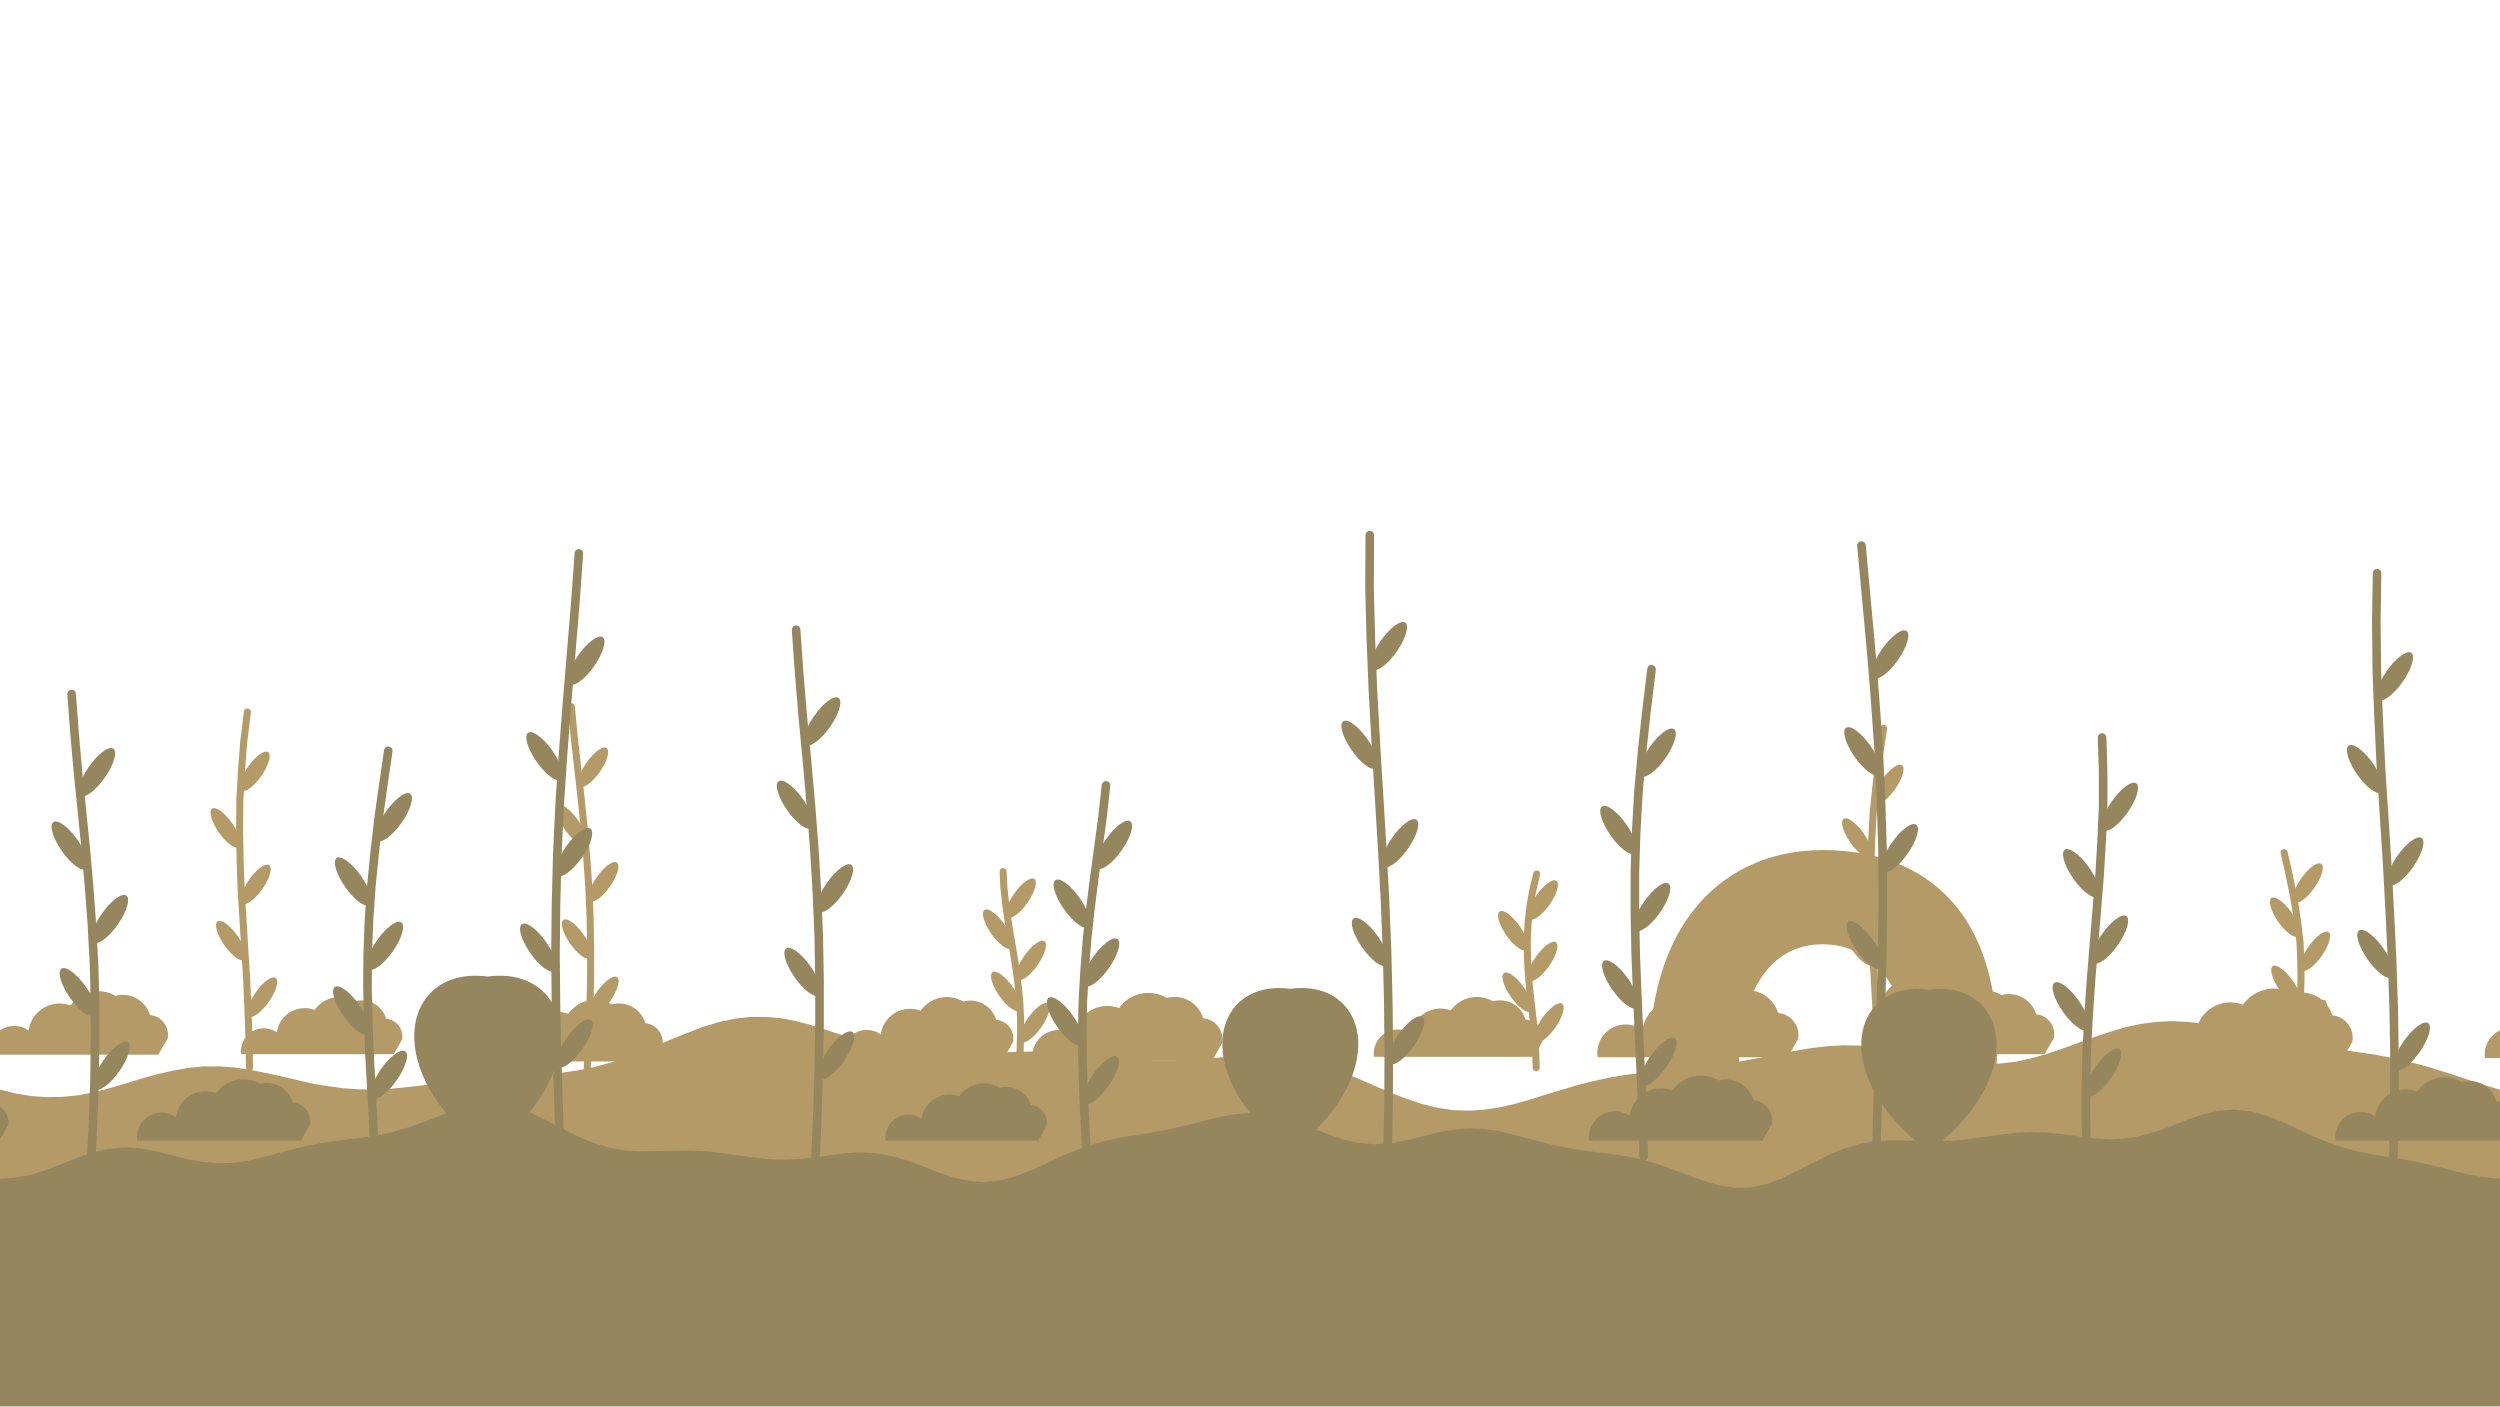
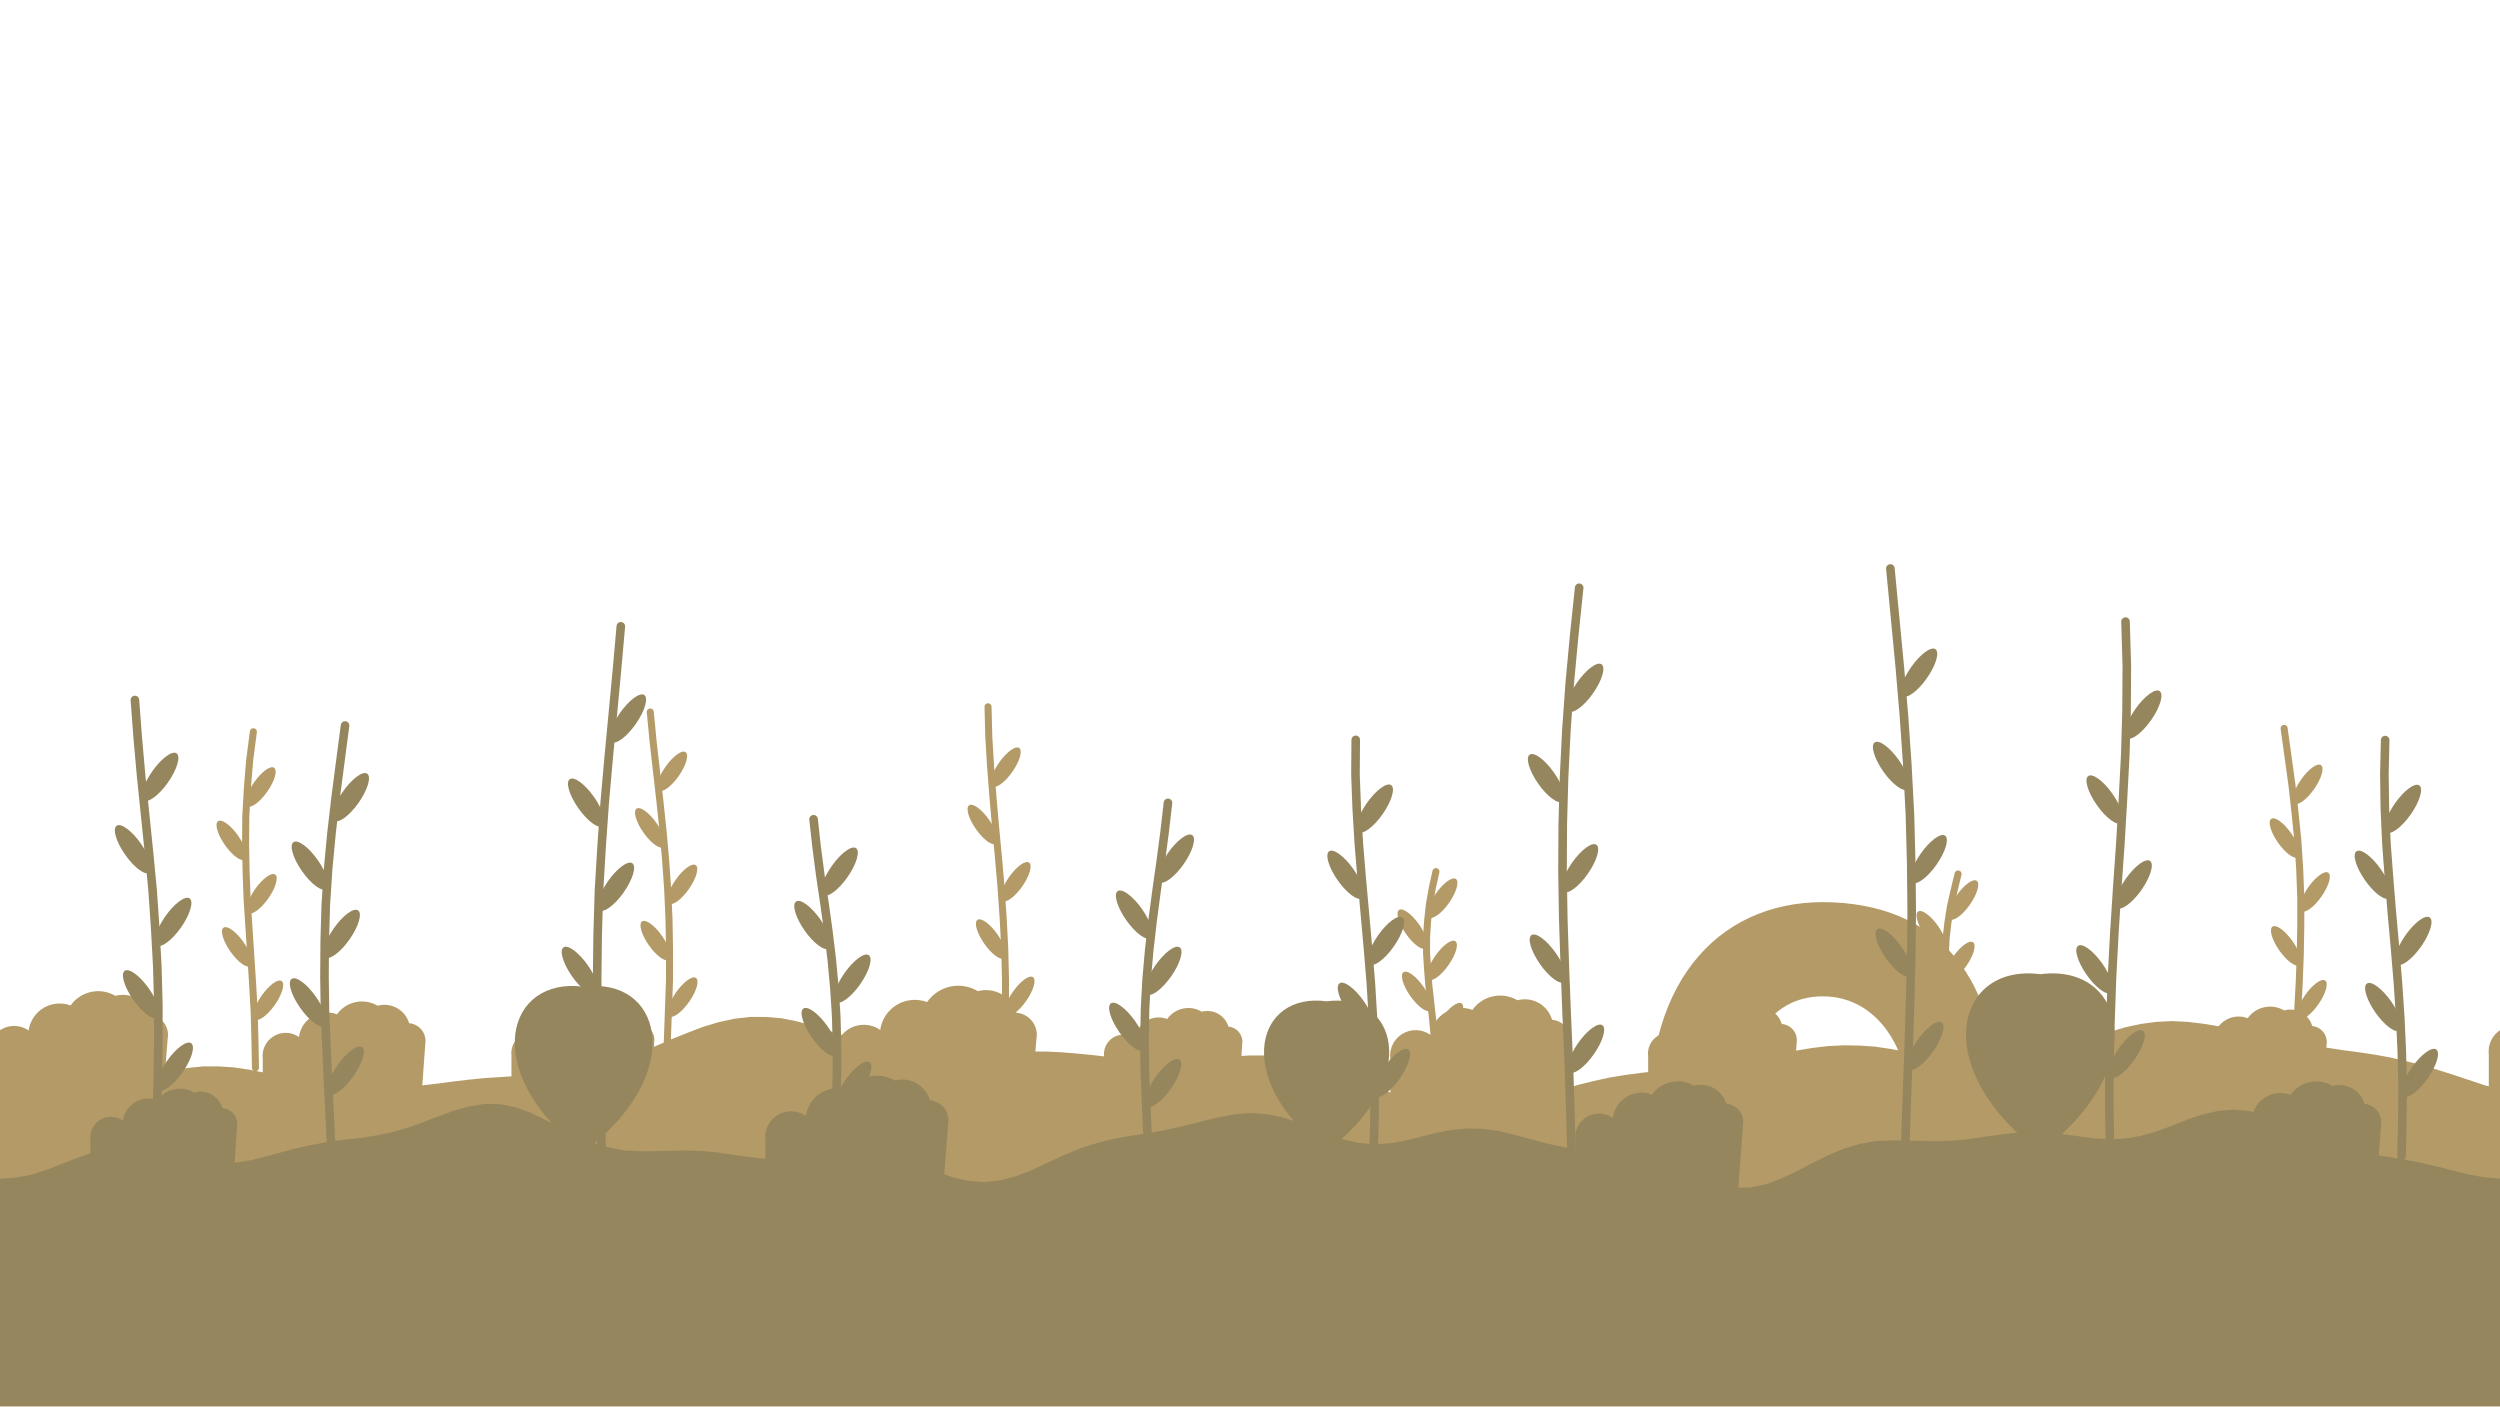
<svg xmlns="http://www.w3.org/2000/svg" width="960" height="540" viewBox="0 0 960 540">
  <path d="M0 540L0 418.4L6 419.9L12 420.9L18 421.3L24 421.2L30 420.6L36 419.4L42 417.9L48 416.1L54 414.3L60 412.6L66 411.2L72 410.1L78 409.5L84 409.5L90 409.9L96 410.8L102 412L108 413.3L114 414.7L120 416.1L126 417.1L132 417.9L138 418.3L144 418.4L150 418.1L156 417.5L162 416.8L168 416.1L174 415.3L180 414.6L186 414L192 413.6L198 413.2L204 412.9L210 412.5L216 411.9L222 411L228 409.8L234 408.2L240 406.3L246 404L252 401.6L258 399L264 396.6L270 394.3L276 392.5L282 391.2L288 390.5L294 390.5L300 391L306 392.2L312 393.8L318 395.7L324 397.7L330 399.7L336 401.5L342 403L348 404.2L354 404.9L360 405.2L366 405.2L372 404.9L378 404.6L384 404.2L390 403.9L396 403.8L402 403.8L408 404.1L414 404.6L420 405.2L426 405.9L432 406.4L438 406.9L444 407.1L450 407.1L456 406.9L462 406.5L468 406.1L474 405.6L480 405.3L486 405.3L492 405.7L498 406.6L504 407.9L510 409.7L516 411.9L522 414.4L528 417L534 419.6L540 421.9L546 423.9L552 425.4L558 426.3L564 426.5L570 426.1L576 425.2L582 423.8L588 422.1L594 420.2L600 418.4L606 416.6L612 415.1L618 413.8L624 412.8L630 412L636 411.3L642 410.8L648 410.3L654 409.7L660 408.9L666 408L672 406.9L678 405.7L684 404.5L690 403.4L696 402.4L702 401.7L708 401.4L714 401.5L720 401.9L726 402.8L732 403.9L738 405.1L744 406.3L750 407.4L756 408.2L762 408.5L768 408.4L774 407.7L780 406.4L786 404.7L792 402.7L798 400.5L804 398.3L810 396.3L816 394.5L822 393.2L828 392.4L834 392.1L840 392.4L846 393.1L852 394.1L858 395.3L864 396.7L870 398.1L876 399.4L882 400.5L888 401.5L894 402.4L900 403.3L906 404.1L912 405L918 406.1L924 407.5L930 409L936 410.8L942 412.7L948 414.7L954 416.7L960 418.4L960 540Z" fill="#b39a66" />
-   <path d="M-4.3 405A9.8 9.8 0 0 1 11 395.7A12 12 0 0 1 27.1 386.1A13 13 0 0 1 44.3 382.4A10.9 10.9 0 0 1 57.6 389.8A7.6 7.6 0 0 1 64.4 398.7L60.8 405Z" fill="#b39a66" />
-   <path d="M954.2 406.3A10.2 10.2 0 0 1 970.2 396.6A12.5 12.5 0 0 1 987 386.6A13.6 13.6 0 0 1 1005.1 382.7A11.4 11.4 0 0 1 1018.9 390.4A8 8 0 0 1 1026.1 399.8L1022.3 406.3Z" fill="#b39a66" />
-   <path d="M92.6 404.8A8.8 8.8 0 0 1 106.3 396.4A10.8 10.8 0 0 1 120.8 387.8A11.7 11.7 0 0 1 136.3 384.5A9.8 9.8 0 0 1 148.3 391.2A6.8 6.8 0 0 1 154.4 399.2L151.2 404.8Z" fill="#b39a66" />
-   <path d="M187.7 407.6A9.5 9.5 0 0 1 202.6 398.6A11.6 11.6 0 0 1 218.2 389.3A12.6 12.6 0 0 1 234.9 385.7A10.5 10.5 0 0 1 247.8 392.9A7.4 7.4 0 0 1 254.4 401.5L250.9 407.6Z" fill="#b39a66" />
-   <path d="M323.6 406.1A9.3 9.3 0 0 1 338.2 397.2A11.4 11.4 0 0 1 353.5 388.1A12.4 12.4 0 0 1 369.9 384.6A10.3 10.3 0 0 1 382.5 391.6A7.2 7.2 0 0 1 389 400.1L385.6 406.1Z" fill="#b39a66" />
-   <path d="M396.4 407.2A10.4 10.4 0 0 1 412.6 397.3A12.7 12.7 0 0 1 429.7 387.1A13.8 13.8 0 0 1 448 383.2A11.5 11.5 0 0 1 462 391A8.1 8.1 0 0 1 469.3 400.5L465.5 407.2Z" fill="#b39a66" />
-   <path d="M527.6 405.8A9.2 9.2 0 0 1 542 397A11.2 11.2 0 0 1 557.1 388A12.3 12.3 0 0 1 573.3 384.5A10.2 10.2 0 0 1 585.8 391.5A7.2 7.2 0 0 1 592.3 399.9L588.9 405.8Z" fill="#b39a66" />
-   <path d="M613.5 406A10.9 10.9 0 0 1 630.7 395.5A13.4 13.4 0 0 1 648.7 384.8A14.6 14.6 0 0 1 668 380.7A12.2 12.2 0 0 1 682.8 389A8.5 8.5 0 0 1 690.5 398.9L686.5 406Z" fill="#b39a66" />
-   <path d="M719.7 404.8A9.8 9.8 0 0 1 735.1 395.4A12 12 0 0 1 751.2 385.8A13.1 13.1 0 0 1 768.6 382.1A10.9 10.9 0 0 1 781.9 389.5A7.6 7.6 0 0 1 788.7 398.5L785.1 404.8Z" fill="#b39a66" />
-   <path d="M826 407A11 11 0 0 1 843.2 396.5A13.4 13.4 0 0 1 861.3 385.8A14.7 14.7 0 0 1 880.7 381.6A12.2 12.2 0 0 1 895.6 389.9A8.6 8.6 0 0 1 903.3 400L899.3 407Z" fill="#b39a66" />
-   <path d="M95.8 410L95.6 398.6L95.2 387.2L94.7 375.9L94 364.5L93.3 353.1L92.6 341.7L92.2 330.3L92 319L92.1 307.6L92.7 296.2L93.6 284.8L95 273.4" fill="none" stroke="#b39a66" stroke-width="2.7" stroke-linecap="round" stroke-linejoin="round" />
-   <ellipse cx="100.7" cy="382.9" rx="3.1" ry="9" fill="#b39a66" transform="rotate(35 100.7 382.9)" />
-   <ellipse cx="88.7" cy="361.2" rx="3.1" ry="9" fill="#b39a66" transform="rotate(-35 88.7 361.2)" />
-   <ellipse cx="98.2" cy="339.6" rx="3.1" ry="9" fill="#b39a66" transform="rotate(35 98.2 339.6)" />
-   <ellipse cx="86.6" cy="317.9" rx="3.1" ry="9" fill="#b39a66" transform="rotate(-35 86.6 317.9)" />
-   <ellipse cx="97.8" cy="296.2" rx="3.1" ry="9" fill="#b39a66" transform="rotate(35 97.8 296.2)" />
-   <path d="M225.5 410L226 398.5L226.5 386.9L226.8 375.4L226.8 363.8L226.6 352.3L226.1 340.7L225.3 329.2L224.3 317.6L223.1 306.1L221.8 294.5L220.5 283L219.4 271.4" fill="none" stroke="#b39a66" stroke-width="2.7" stroke-linecap="round" stroke-linejoin="round" />
-   <ellipse cx="231.8" cy="382.6" rx="3.1" ry="9" fill="#b39a66" transform="rotate(35 231.8 382.6)" />
-   <ellipse cx="221.5" cy="360.6" rx="3.1" ry="9" fill="#b39a66" transform="rotate(-35 221.5 360.6)" />
-   <ellipse cx="231.7" cy="338.6" rx="3.1" ry="9" fill="#b39a66" transform="rotate(35 231.7 338.6)" />
-   <ellipse cx="219.3" cy="316.6" rx="3.1" ry="9" fill="#b39a66" transform="rotate(-35 219.3 316.6)" />
-   <ellipse cx="227.8" cy="294.6" rx="3.1" ry="9" fill="#b39a66" transform="rotate(35 227.8 294.6)" />
-   <path d="M391.3 410L391.7 403.7L391.9 397.5L391.9 391.2L391.6 384.9L391 378.6L390.2 372.4L389.2 366.1L388.1 359.8L387.1 353.6L386.2 347.3L385.5 341L385.2 334.7" fill="none" stroke="#b39a66" stroke-width="2.7" stroke-linecap="round" stroke-linejoin="round" />
-   <ellipse cx="397.3" cy="392.7" rx="3.1" ry="9" fill="#b39a66" transform="rotate(35 397.3 392.7)" />
-   <ellipse cx="386.3" cy="380.7" rx="3.1" ry="9" fill="#b39a66" transform="rotate(-35 386.3 380.7)" />
-   <ellipse cx="395.9" cy="368.8" rx="3.1" ry="9" fill="#b39a66" transform="rotate(35 395.9 368.8)" />
-   <ellipse cx="383.2" cy="356.8" rx="3.1" ry="9" fill="#b39a66" transform="rotate(-35 383.2 356.8)" />
-   <ellipse cx="392" cy="344.9" rx="3.1" ry="9" fill="#b39a66" transform="rotate(35 392 344.9)" />
-   <path d="M589.9 410L589.7 403.8L589.3 397.6L588.7 391.4L588 385.2L587.3 379L586.8 372.8L586.5 366.6L586.5 360.4L586.8 354.2L587.5 348L588.6 341.8L590.1 335.6" fill="none" stroke="#b39a66" stroke-width="2.7" stroke-linecap="round" stroke-linejoin="round" />
-   <ellipse cx="594.7" cy="392.8" rx="3.1" ry="9" fill="#b39a66" transform="rotate(35 594.7 392.8)" />
-   <ellipse cx="582.7" cy="381" rx="3.1" ry="9" fill="#b39a66" transform="rotate(-35 582.7 381)" />
-   <ellipse cx="592.3" cy="369.2" rx="3.1" ry="9" fill="#b39a66" transform="rotate(35 592.3 369.2)" />
-   <ellipse cx="581" cy="357.4" rx="3.1" ry="9" fill="#b39a66" transform="rotate(-35 581 357.4)" />
-   <ellipse cx="592.5" cy="345.6" rx="3.1" ry="9" fill="#b39a66" transform="rotate(35 592.5 345.6)" />
-   <path d="M721.3 410L721 399.1L720.4 388.3L719.8 377.4L719.2 366.6L718.7 355.7L718.4 344.8L718.4 334L718.7 323.1L719.3 312.2L720.4 301.4L721.7 290.5L723.3 279.7" fill="none" stroke="#b39a66" stroke-width="2.7" stroke-linecap="round" stroke-linejoin="round" />
-   <ellipse cx="725.9" cy="383.9" rx="3.1" ry="9" fill="#b39a66" transform="rotate(35 725.9 383.9)" />
-   <ellipse cx="713.9" cy="363.2" rx="3.1" ry="9" fill="#b39a66" transform="rotate(-35 713.9 363.2)" />
-   <ellipse cx="723.9" cy="342.5" rx="3.1" ry="9" fill="#b39a66" transform="rotate(35 723.9 342.5)" />
-   <ellipse cx="713.1" cy="321.8" rx="3.1" ry="9" fill="#b39a66" transform="rotate(-35 713.1 321.8)" />
-   <ellipse cx="725.2" cy="301.2" rx="3.1" ry="9" fill="#b39a66" transform="rotate(35 725.2 301.2)" />
-   <path d="M881.4 410L881.8 403.1L882.4 396.2L882.9 389.4L883.4 382.5L883.6 375.6L883.5 368.7L883.2 361.8L882.4 355L881.4 348.1L880.1 341.2L878.7 334.3L877.1 327.4" fill="none" stroke="#b39a66" stroke-width="2.7" stroke-linecap="round" stroke-linejoin="round" />
-   <ellipse cx="887.7" cy="391.5" rx="3.1" ry="9" fill="#b39a66" transform="rotate(35 887.7 391.5)" />
-   <ellipse cx="877.9" cy="378.4" rx="3.1" ry="9" fill="#b39a66" transform="rotate(-35 877.9 378.4)" />
-   <ellipse cx="889" cy="365.3" rx="3.1" ry="9" fill="#b39a66" transform="rotate(35 889 365.3)" />
-   <ellipse cx="877.4" cy="352.2" rx="3.1" ry="9" fill="#b39a66" transform="rotate(-35 877.4 352.2)" />
-   <ellipse cx="886.2" cy="339.1" rx="3.1" ry="9" fill="#b39a66" transform="rotate(35 886.2 339.1)" />
-   <path d="M633.5 412C631.6 355 662 324.6 703.8 326.5C747.5 328.4 770.3 359.8 766.5 412L734.2 412C734.2 379.7 719 362.6 700 362.6C679.1 362.6 667.7 381.6 667.7 412Z" fill="#b39a66" />
+   <path d="M-4.3 405A9.8 9.8 0 0 1 11 395.7A12 12 0 0 1 27.1 386.1A13 13 0 0 1 44.3 382.4A10.9 10.9 0 0 1 57.6 389.8A7.6 7.6 0 0 1 64.4 398.7L60.8 445L-4.3 445Z" fill="#b39a66" />
+   <path d="M955.7 405A9.8 9.8 0 0 1 971 395.7A12 12 0 0 1 987.1 386.1A13 13 0 0 1 1004.3 382.4A10.9 10.9 0 0 1 1017.6 389.8A7.6 7.6 0 0 1 1024.4 398.7L1020.8 445L955.7 445Z" fill="#b39a66" />
+   <path d="M100.9 406.7A8.9 8.9 0 0 1 114.8 398.2A10.8 10.8 0 0 1 129.4 389.5A11.8 11.8 0 0 1 145 386.2A9.9 9.9 0 0 1 157.1 392.9A6.9 6.9 0 0 1 163.3 401L160 446.7L100.9 446.7Z" fill="#b39a66" />
+   <path d="M196.4 405.4A7.8 7.8 0 0 1 208.6 398A9.5 9.5 0 0 1 221.4 390.3A10.4 10.4 0 0 1 235.2 387.4A8.7 8.7 0 0 1 245.8 393.3A6.1 6.1 0 0 1 251.2 400.4L248.4 445.4L196.4 445.4Z" fill="#b39a66" />
+   <path d="M320.8 406A11 11 0 0 1 338 395.5A13.4 13.4 0 0 1 356 384.8A14.6 14.6 0 0 1 375.5 380.6A12.2 12.2 0 0 1 390.3 388.9A8.5 8.5 0 0 1 398 398.9L394 446L320.8 446Z" fill="#b39a66" />
+   <path d="M424 405.9A7.5 7.5 0 0 1 435.8 398.7A9.2 9.2 0 0 1 448.2 391.3A10 10 0 0 1 461.5 388.5A8.4 8.4 0 0 1 471.7 394.2A5.9 5.9 0 0 1 477 401L474.2 445.9L424 445.9Z" fill="#b39a66" />
+   <path d="M533.9 406.8A9.8 9.8 0 0 1 549.3 397.4A12 12 0 0 1 565.4 387.8A13.1 13.1 0 0 1 582.7 384.1A10.9 10.9 0 0 1 596 391.6A7.6 7.6 0 0 1 602.9 400.5L599.3 446.8L533.9 446.8Z" fill="#b39a66" />
+   <path d="M632.9 405.8A8.1 8.1 0 0 1 645.6 398A9.9 9.9 0 0 1 658.9 390.1A10.8 10.8 0 0 1 673.2 387.1A9 9 0 0 1 684.2 393.2A6.3 6.3 0 0 1 689.9 400.6L686.9 445.8L632.9 445.8Z" fill="#b39a66" />
+   <path d="M743.5 407.3A7.6 7.6 0 0 1 755.4 400.1A9.3 9.3 0 0 1 767.8 392.7A10.1 10.1 0 0 1 781.2 389.8A8.4 8.4 0 0 1 791.5 395.5A5.9 5.9 0 0 1 796.8 402.4L794 447.3L743.5 447.3Z" fill="#b39a66" />
+   <path d="M837.5 406.3A7.9 7.9 0 0 1 850 398.7A9.7 9.7 0 0 1 863.1 391A10.6 10.6 0 0 1 877.1 388A8.8 8.8 0 0 1 887.9 394A6.2 6.2 0 0 1 893.4 401.2L890.5 446.3L837.5 446.3Z" fill="#b39a66" />
+   <path d="M98.1 410L97.9 399.2L97.6 388.5L97 377.7L96.3 367L95.6 356.2L94.9 345.5L94.5 334.7L94.3 324L94.4 313.2L95 302.5L95.9 291.7L97.3 281" fill="none" stroke="#b39a66" stroke-width="2.7" stroke-linecap="round" stroke-linejoin="round" />
+   <ellipse cx="103" cy="384.1" rx="3.1" ry="9" fill="#b39a66" transform="rotate(35 103 384.1)" />
+   <ellipse cx="91" cy="363.6" rx="3.1" ry="9" fill="#b39a66" transform="rotate(-35 91 363.6)" />
+   <ellipse cx="100.5" cy="343.2" rx="3.1" ry="9" fill="#b39a66" transform="rotate(35 100.5 343.2)" />
+   <ellipse cx="88.9" cy="322.7" rx="3.1" ry="9" fill="#b39a66" transform="rotate(-35 88.9 322.7)" />
+   <ellipse cx="100.1" cy="302.2" rx="3.1" ry="9" fill="#b39a66" transform="rotate(35 100.1 302.2)" />
+   <path d="M255.8 410L256.3 398.6L256.7 387.2L257.1 375.9L257.1 364.5L256.9 353.1L256.4 341.7L255.6 330.3L254.6 319L253.4 307.6L252.1 296.2L250.8 284.8L249.7 273.4" fill="none" stroke="#b39a66" stroke-width="2.7" stroke-linecap="round" stroke-linejoin="round" />
+   <ellipse cx="262.1" cy="382.9" rx="3.1" ry="9" fill="#b39a66" transform="rotate(35 262.1 382.9)" />
+   <ellipse cx="251.7" cy="361.2" rx="3.1" ry="9" fill="#b39a66" transform="rotate(-35 251.7 361.2)" />
+   <ellipse cx="262" cy="339.6" rx="3.1" ry="9" fill="#b39a66" transform="rotate(35 262 339.6)" />
+   <ellipse cx="249.6" cy="317.9" rx="3.1" ry="9" fill="#b39a66" transform="rotate(-35 249.6 317.9)" />
+   <ellipse cx="258.1" cy="296.2" rx="3.1" ry="9" fill="#b39a66" transform="rotate(35 258.1 296.2)" />
+   <path d="M385.5 410L385.9 398.5L386.1 386.9L386.1 375.4L385.8 363.8L385.2 352.3L384.4 340.7L383.4 329.2L382.3 317.6L381.3 306.1L380.4 294.5L379.7 283L379.4 271.4" fill="none" stroke="#b39a66" stroke-width="2.7" stroke-linecap="round" stroke-linejoin="round" />
+   <ellipse cx="391.5" cy="382.6" rx="3.1" ry="9" fill="#b39a66" transform="rotate(35 391.5 382.6)" />
+   <ellipse cx="380.5" cy="360.6" rx="3.1" ry="9" fill="#b39a66" transform="rotate(-35 380.5 360.6)" />
+   <ellipse cx="390" cy="338.6" rx="3.1" ry="9" fill="#b39a66" transform="rotate(35 390 338.6)" />
+   <ellipse cx="377.3" cy="316.6" rx="3.1" ry="9" fill="#b39a66" transform="rotate(-35 377.3 316.6)" />
+   <ellipse cx="386.2" cy="294.6" rx="3.1" ry="9" fill="#b39a66" transform="rotate(35 386.2 294.6)" />
+   <path d="M551.3 410L551.1 403.7L550.7 397.5L550.1 391.2L549.4 384.9L548.7 378.6L548.2 372.4L547.8 366.1L547.8 359.8L548.2 353.6L548.9 347.3L550 341L551.4 334.7" fill="none" stroke="#b39a66" stroke-width="2.7" stroke-linecap="round" stroke-linejoin="round" />
+   <ellipse cx="556.1" cy="392.7" rx="3.1" ry="9" fill="#b39a66" transform="rotate(35 556.1 392.7)" />
+   <ellipse cx="544.1" cy="380.7" rx="3.1" ry="9" fill="#b39a66" transform="rotate(-35 544.1 380.7)" />
+   <ellipse cx="553.7" cy="368.8" rx="3.1" ry="9" fill="#b39a66" transform="rotate(35 553.7 368.8)" />
+   <ellipse cx="542.4" cy="356.8" rx="3.1" ry="9" fill="#b39a66" transform="rotate(-35 542.4 356.8)" />
+   <ellipse cx="553.9" cy="344.9" rx="3.1" ry="9" fill="#b39a66" transform="rotate(35 553.9 344.9)" />
+   <path d="M749.9 410L749.6 403.8L749.1 397.6L748.5 391.4L747.8 385.2L747.3 379L747 372.8L747 366.6L747.3 360.4L748 354.2L749 348L750.4 341.8L751.9 335.6" fill="none" stroke="#b39a66" stroke-width="2.7" stroke-linecap="round" stroke-linejoin="round" />
+   <ellipse cx="754.5" cy="392.8" rx="3.1" ry="9" fill="#b39a66" transform="rotate(35 754.5 392.8)" />
+   <ellipse cx="742.6" cy="381" rx="3.1" ry="9" fill="#b39a66" transform="rotate(-35 742.6 381)" />
+   <ellipse cx="752.5" cy="369.2" rx="3.1" ry="9" fill="#b39a66" transform="rotate(35 752.5 369.2)" />
+   <ellipse cx="741.7" cy="357.4" rx="3.1" ry="9" fill="#b39a66" transform="rotate(-35 741.7 357.4)" />
+   <ellipse cx="753.9" cy="345.6" rx="3.1" ry="9" fill="#b39a66" transform="rotate(35 753.9 345.6)" />
+   <path d="M881.3 410L881.8 399.1L882.3 388.3L882.9 377.4L883.3 366.6L883.5 355.7L883.5 344.8L883.1 334L882.4 323.1L881.3 312.2L880.1 301.4L878.6 290.5L877.1 279.7" fill="none" stroke="#b39a66" stroke-width="2.7" stroke-linecap="round" stroke-linejoin="round" />
+   <ellipse cx="887.7" cy="383.9" rx="3.1" ry="9" fill="#b39a66" transform="rotate(35 887.7 383.9)" />
+   <ellipse cx="877.8" cy="363.2" rx="3.1" ry="9" fill="#b39a66" transform="rotate(-35 877.8 363.2)" />
+   <ellipse cx="888.9" cy="342.5" rx="3.1" ry="9" fill="#b39a66" transform="rotate(35 888.9 342.5)" />
+   <ellipse cx="877.3" cy="321.8" rx="3.1" ry="9" fill="#b39a66" transform="rotate(-35 877.3 321.8)" />
+   <ellipse cx="886.1" cy="301.2" rx="3.1" ry="9" fill="#b39a66" transform="rotate(35 886.1 301.2)" />
+   <path d="M633.5 432C631.6 375 662 344.6 703.8 346.5C747.5 348.4 770.3 379.8 766.5 432L734.2 432C734.2 399.7 719 382.6 700 382.6C679.1 382.6 667.7 401.6 667.7 432Z" fill="#b39a66" />
  <path d="M0 540L0 452.6L6 452.2L12 451.1L18 449.2L24 446.8L30 444.5L36 442.4L42 441.1L48 440.6L54 441L60 442.1L66 443.6L72 445.1L78 446.2L84 446.7L90 446.5L96 445.6L102 444.1L108 442.5L114 440.9L120 439.6L126 438.5L132 437.7L138 437L144 436.1L150 434.9L156 433.2L162 431.1L168 428.8L174 426.6L180 424.9L186 423.9L192 424L198 425.2L204 427.4L210 430.3L216 433.4L222 436.4L228 438.9L234 440.7L240 441.8L246 442.1L252 442L258 441.9L264 441.8L270 442L276 442.6L282 443.5L288 444.3L294 445L300 445.3L306 445.1L312 444.5L318 443.7L324 442.9L330 442.5L336 442.8L342 443.8L348 445.5L354 447.7L360 450.1L366 452.1L372 453.5L378 453.9L384 453.3L390 451.7L396 449.4L402 446.6L408 443.8L414 441.3L420 439.3L426 437.7L432 436.5L438 435.6L444 434.6L450 433.4L456 432L462 430.5L468 429L474 427.9L480 427.4L486 427.8L492 428.9L498 430.8L504 433.2L510 435.5L516 437.6L522 438.9L528 439.4L534 439L540 437.9L546 436.4L552 434.9L558 433.8L564 433.3L570 433.5L576 434.4L582 435.9L588 437.5L594 439.1L600 440.4L606 441.5L612 442.3L618 443L624 443.9L630 445.1L636 446.8L642 448.9L648 451.2L654 453.4L660 455.1L666 456.1L672 456L678 454.8L684 452.6L690 449.7L696 446.6L702 443.6L708 441.1L714 439.3L720 438.2L726 437.9L732 438L738 438.1L744 438.2L750 438L756 437.4L762 436.5L768 435.7L774 435L780 434.7L786 434.9L792 435.5L798 436.3L804 437.1L810 437.5L816 437.2L822 436.2L828 434.5L834 432.3L840 429.9L846 427.9L852 426.5L858 426.1L864 426.7L870 428.3L876 430.6L882 433.4L888 436.2L894 438.7L900 440.7L906 442.3L912 443.5L918 444.4L924 445.4L930 446.6L936 448L942 449.5L948 451L954 452.1L960 452.6L960 540Z" fill="#96865e" />
-   <path d="M52.7 438A9.4 9.4 0 0 1 67.5 429A11.5 11.5 0 0 1 83 419.8A12.6 12.6 0 0 1 99.7 416.2A10.5 10.5 0 0 1 112.4 423.3A7.3 7.3 0 0 1 119 431.9L115.6 438Z" fill="#96865e" />
-   <path d="M184 440C145.3 408.6 155.8 370.8 187.2 375C218.6 370.8 229.1 408.6 190.3 440Z" fill="#96865e" />
-   <path d="M340.1 438A8.8 8.8 0 0 1 353.9 429.6A10.7 10.7 0 0 1 368.3 421A11.7 11.7 0 0 1 383.9 417.7A9.8 9.8 0 0 1 395.8 424.3A6.8 6.8 0 0 1 401.9 432.3L398.7 438Z" fill="#96865e" />
-   <path d="M492.6 440C456.6 410.8 466.3 375.8 495.5 379.7C524.6 375.8 534.4 410.8 498.4 440Z" fill="#96865e" />
-   <path d="M610.2 438A10 10 0 0 1 625.8 428.5A12.2 12.2 0 0 1 642.2 418.7A13.3 13.3 0 0 1 659.9 414.9A11.1 11.1 0 0 1 673.4 422.5A7.8 7.8 0 0 1 680.4 431.6L676.8 438Z" fill="#96865e" />
-   <path d="M737.8 440C702 411 711.7 376.2 740.7 380C769.7 376.2 779.4 411 743.6 440Z" fill="#96865e" />
-   <path d="M896.8 438A9.8 9.8 0 0 1 912.1 428.7A11.9 11.9 0 0 1 928.2 419.1A13 13 0 0 1 945.4 415.5A10.8 10.8 0 0 1 958.6 422.8A7.6 7.6 0 0 1 965.4 431.7L961.9 438Z" fill="#96865e" />
-   <path d="M-61 438A9.1 9.1 0 0 1 -46.8 429.3A11.1 11.1 0 0 1 -31.8 420.4A12.2 12.2 0 0 1 -15.7 416.9A10.1 10.1 0 0 1 -3.3 423.8A7.1 7.1 0 0 1 3.1 432.1L-0.3 438Z" fill="#96865e" />
-   <path d="M35.1 444L35.8 429.2L36.3 414.4L36.5 399.6L36.5 384.8L36.1 370L35.3 355.2L34.2 340.4L32.9 325.6L31.4 310.8L29.9 296L28.6 281.3L27.5 266.5" fill="none" stroke="#96865e" stroke-width="3.3" stroke-linecap="round" stroke-linejoin="round" />
-   <ellipse cx="42.8" cy="409.2" rx="3.7" ry="11" fill="#96865e" transform="rotate(35 42.8 409.2)" />
-   <ellipse cx="29.9" cy="381" rx="3.7" ry="11" fill="#96865e" transform="rotate(-35 29.9 381)" />
-   <ellipse cx="42.2" cy="352.9" rx="3.7" ry="11" fill="#96865e" transform="rotate(35 42.2 352.9)" />
-   <ellipse cx="26.8" cy="324.7" rx="3.7" ry="11" fill="#96865e" transform="rotate(-35 26.8 324.7)" />
-   <ellipse cx="37.2" cy="296.5" rx="3.7" ry="11" fill="#96865e" transform="rotate(35 37.2 296.5)" />
-   <path d="M143.8 444L143.3 431L142.6 418L141.9 405.1L141.4 392.1L141.1 379.1L141.2 366.1L141.7 353.2L142.6 340.2L143.9 327.2L145.4 314.2L147.2 301.3L149.1 288.3" fill="none" stroke="#96865e" stroke-width="3.3" stroke-linecap="round" stroke-linejoin="round" />
-   <ellipse cx="149.3" cy="412.7" rx="3.7" ry="11" fill="#96865e" transform="rotate(35 149.3 412.7)" />
-   <ellipse cx="134.9" cy="388" rx="3.7" ry="11" fill="#96865e" transform="rotate(-35 134.9 388)" />
-   <ellipse cx="147.8" cy="363.2" rx="3.7" ry="11" fill="#96865e" transform="rotate(35 147.8 363.2)" />
-   <ellipse cx="135.6" cy="338.5" rx="3.7" ry="11" fill="#96865e" transform="rotate(-35 135.6 338.5)" />
-   <ellipse cx="151.2" cy="313.8" rx="3.7" ry="11" fill="#96865e" transform="rotate(35 151.2 313.8)" />
-   <path d="M215.1 444L214.5 424.7L213.9 405.4L213.5 386.1L213.3 366.8L213.5 347.6L214 328.3L214.9 309L216.2 289.7L217.7 270.4L219.3 251.1L220.9 231.8L222.3 212.5" fill="none" stroke="#96865e" stroke-width="3.3" stroke-linecap="round" stroke-linejoin="round" />
-   <ellipse cx="220.6" cy="400.7" rx="3.7" ry="11" fill="#96865e" transform="rotate(35 220.6 400.7)" />
-   <ellipse cx="206.7" cy="363.9" rx="3.7" ry="11" fill="#96865e" transform="rotate(-35 206.7 363.9)" />
-   <ellipse cx="220.4" cy="327.2" rx="3.7" ry="11" fill="#96865e" transform="rotate(35 220.4 327.2)" />
-   <ellipse cx="209.1" cy="290.4" rx="3.7" ry="11" fill="#96865e" transform="rotate(-35 209.1 290.4)" />
-   <ellipse cx="225.1" cy="253.7" rx="3.7" ry="11" fill="#96865e" transform="rotate(35 225.1 253.7)" />
-   <path d="M313.2 444L313.9 427.2L314.4 410.3L314.7 393.5L314.7 376.6L314.4 359.8L313.7 342.9L312.7 326.1L311.4 309.2L309.9 292.4L308.3 275.5L306.9 258.7L305.7 241.8" fill="none" stroke="#96865e" stroke-width="3.3" stroke-linecap="round" stroke-linejoin="round" />
-   <ellipse cx="321" cy="405.3" rx="3.7" ry="11" fill="#96865e" transform="rotate(35 321 405.3)" />
-   <ellipse cx="308.2" cy="373.2" rx="3.7" ry="11" fill="#96865e" transform="rotate(-35 308.2 373.2)" />
-   <ellipse cx="320.6" cy="341.1" rx="3.7" ry="11" fill="#96865e" transform="rotate(35 320.6 341.1)" />
-   <ellipse cx="305.3" cy="309" rx="3.7" ry="11" fill="#96865e" transform="rotate(-35 305.3 309)" />
-   <ellipse cx="315.7" cy="277" rx="3.7" ry="11" fill="#96865e" transform="rotate(35 315.7 277)" />
-   <path d="M417.3 444L416.7 432.1L416.1 420.3L415.7 408.4L415.6 396.5L415.8 384.7L416.5 372.8L417.4 360.9L418.7 349.1L420.2 337.2L421.8 325.4L423.4 313.5L424.7 301.6" fill="none" stroke="#96865e" stroke-width="3.3" stroke-linecap="round" stroke-linejoin="round" />
-   <ellipse cx="422.7" cy="414.8" rx="3.7" ry="11" fill="#96865e" transform="rotate(35 422.7 414.8)" />
-   <ellipse cx="409" cy="392.2" rx="3.7" ry="11" fill="#96865e" transform="rotate(-35 409 392.2)" />
-   <ellipse cx="422.8" cy="369.6" rx="3.7" ry="11" fill="#96865e" transform="rotate(35 422.8 369.6)" />
-   <ellipse cx="411.6" cy="347" rx="3.7" ry="11" fill="#96865e" transform="rotate(-35 411.6 347)" />
-   <ellipse cx="427.7" cy="324.4" rx="3.7" ry="11" fill="#96865e" transform="rotate(35 427.7 324.4)" />
-   <path d="M532.8 444L533.2 424.1L533.3 404.2L533.1 384.4L532.6 364.5L531.8 344.6L530.7 324.7L529.5 304.9L528.3 285L527.2 265.1L526.4 245.2L525.9 225.4L526 205.5" fill="none" stroke="#96865e" stroke-width="3.3" stroke-linecap="round" stroke-linejoin="round" />
-   <ellipse cx="539.9" cy="399.5" rx="3.7" ry="11" fill="#96865e" transform="rotate(35 539.9 399.5)" />
-   <ellipse cx="526.1" cy="361.7" rx="3.7" ry="11" fill="#96865e" transform="rotate(-35 526.1 361.7)" />
-   <ellipse cx="537.6" cy="323.8" rx="3.7" ry="11" fill="#96865e" transform="rotate(35 537.6 323.8)" />
-   <ellipse cx="522.1" cy="286" rx="3.7" ry="11" fill="#96865e" transform="rotate(-35 522.1 286)" />
-   <ellipse cx="533.3" cy="248.1" rx="3.7" ry="11" fill="#96865e" transform="rotate(35 533.3 248.1)" />
-   <path d="M631.2 444L630.8 428.4L630.1 412.8L629.4 397.2L628.7 381.7L628.1 366.1L627.8 350.5L627.8 334.9L628.3 319.3L629.2 303.7L630.6 288.2L632.3 272.6L634.2 257" fill="none" stroke="#96865e" stroke-width="3.3" stroke-linecap="round" stroke-linejoin="round" />
-   <ellipse cx="636.8" cy="407.7" rx="3.7" ry="11" fill="#96865e" transform="rotate(35 636.8 407.7)" />
-   <ellipse cx="622.2" cy="378" rx="3.7" ry="11" fill="#96865e" transform="rotate(-35 622.2 378)" />
-   <ellipse cx="634.4" cy="348.3" rx="3.7" ry="11" fill="#96865e" transform="rotate(35 634.4 348.3)" />
-   <ellipse cx="621.5" cy="318.7" rx="3.7" ry="11" fill="#96865e" transform="rotate(-35 621.5 318.7)" />
-   <ellipse cx="636.5" cy="289" rx="3.7" ry="11" fill="#96865e" transform="rotate(35 636.5 289)" />
-   <path d="M720.4 444L721 424.5L721.7 404.9L722.3 385.4L722.8 365.8L723 346.3L722.9 326.8L722.3 307.2L721.4 287.7L720 268.1L718.4 248.6L716.6 229L714.8 209.5" fill="none" stroke="#96865e" stroke-width="3.3" stroke-linecap="round" stroke-linejoin="round" />
-   <ellipse cx="728.3" cy="400.2" rx="3.7" ry="11" fill="#96865e" transform="rotate(35 728.3 400.2)" />
-   <ellipse cx="716.1" cy="363" rx="3.7" ry="11" fill="#96865e" transform="rotate(-35 716.1 363)" />
-   <ellipse cx="729.5" cy="325.7" rx="3.7" ry="11" fill="#96865e" transform="rotate(35 729.5 325.7)" />
-   <ellipse cx="715.2" cy="288.5" rx="3.7" ry="11" fill="#96865e" transform="rotate(-35 715.2 288.5)" />
-   <ellipse cx="725.8" cy="251.3" rx="3.7" ry="11" fill="#96865e" transform="rotate(35 725.8 251.3)" />
-   <path d="M801.3 444L801 430.6L801 417.2L801.3 403.8L802 390.4L802.9 377L804 363.6L805.1 350.2L806.2 336.8L807 323.4L807.6 310L807.6 296.6L807.2 283.2" fill="none" stroke="#96865e" stroke-width="3.3" stroke-linecap="round" stroke-linejoin="round" />
-   <ellipse cx="807.6" cy="411.9" rx="3.7" ry="11" fill="#96865e" transform="rotate(35 807.6 411.9)" />
-   <ellipse cx="795.2" cy="386.4" rx="3.7" ry="11" fill="#96865e" transform="rotate(-35 795.2 386.4)" />
-   <ellipse cx="810.2" cy="360.8" rx="3.7" ry="11" fill="#96865e" transform="rotate(35 810.2 360.8)" />
-   <ellipse cx="799.2" cy="335.3" rx="3.7" ry="11" fill="#96865e" transform="rotate(-35 799.2 335.3)" />
-   <ellipse cx="814" cy="309.8" rx="3.7" ry="11" fill="#96865e" transform="rotate(35 814 309.8)" />
-   <path d="M919.1 444L919.4 425.3L919.5 406.7L919.2 388L918.6 369.4L917.7 350.7L916.7 332.1L915.5 313.4L914.3 294.8L913.4 276.1L912.7 257.4L912.5 238.8L912.8 220.1" fill="none" stroke="#96865e" stroke-width="3.3" stroke-linecap="round" stroke-linejoin="round" />
-   <ellipse cx="926.1" cy="401.9" rx="3.7" ry="11" fill="#96865e" transform="rotate(35 926.1 401.9)" />
-   <ellipse cx="912.2" cy="366.3" rx="3.7" ry="11" fill="#96865e" transform="rotate(-35 912.2 366.3)" />
-   <ellipse cx="923.6" cy="330.8" rx="3.7" ry="11" fill="#96865e" transform="rotate(35 923.6 330.8)" />
-   <ellipse cx="908.2" cy="295.3" rx="3.7" ry="11" fill="#96865e" transform="rotate(-35 908.2 295.3)" />
-   <ellipse cx="919.6" cy="259.7" rx="3.7" ry="11" fill="#96865e" transform="rotate(35 919.6 259.7)" />
+   <path d="M34.7 438A8 8 0 0 1 47.2 430.3A9.8 9.8 0 0 1 60.4 422.5A10.7 10.7 0 0 1 74.5 419.5A8.9 8.9 0 0 1 85.4 425.5A6.2 6.2 0 0 1 91 432.8L88.1 478L34.7 478Z" fill="#96865e" />
+   <path d="M221.2 440C184.7 410.4 194.6 375 224.1 378.9C253.7 375 263.5 410.4 227.1 440V480H221.2Z" fill="#96865e" />
+   <path d="M293.9 438A10 10 0 0 1 309.5 428.5A12.2 12.2 0 0 1 326 418.7A13.3 13.3 0 0 1 343.6 414.9A11.1 11.1 0 0 1 357.1 422.5A7.8 7.8 0 0 1 364.1 431.6L360.5 478L293.9 478Z" fill="#96865e" />
+   <path d="M506.7 440C473.6 413.2 482.6 380.9 509.4 384.5C536.3 380.9 545.2 413.2 512.1 440V480H506.7Z" fill="#96865e" />
+   <path d="M605 438A9.1 9.1 0 0 1 619.3 429.3A11.2 11.2 0 0 1 634.4 420.3A12.2 12.2 0 0 1 650.5 416.9A10.2 10.2 0 0 1 662.9 423.8A7.1 7.1 0 0 1 669.3 432.1L665.9 478L605 478Z" fill="#96865e" />
+   <path d="M780.3 440C741 408.1 751.6 369.9 783.5 374.1C815.3 369.9 826 408.1 786.6 440V480H780.3Z" fill="#96865e" />
+   <path d="M850.5 438A9.1 9.1 0 0 1 864.7 429.3A11.1 11.1 0 0 1 879.6 420.4A12.1 12.1 0 0 1 895.7 417A10.1 10.1 0 0 1 908 423.9A7.1 7.1 0 0 1 914.3 432.1L911 478L850.5 478Z" fill="#96865e" />
+   <path d="M59.5 444L60.1 429.4L60.6 414.8L60.8 400.2L60.8 385.6L60.4 371L59.6 356.4L58.6 341.8L57.2 327.2L55.7 312.6L54.2 298L52.9 283.4L51.8 268.8" fill="none" stroke="#96865e" stroke-width="3.3" stroke-linecap="round" stroke-linejoin="round" />
+   <ellipse cx="67.1" cy="409.6" rx="3.7" ry="11" fill="#96865e" transform="rotate(35 67.1 409.6)" />
+   <ellipse cx="54.2" cy="381.8" rx="3.7" ry="11" fill="#96865e" transform="rotate(-35 54.2 381.8)" />
+   <ellipse cx="66.5" cy="354" rx="3.7" ry="11" fill="#96865e" transform="rotate(35 66.5 354)" />
+   <ellipse cx="51.1" cy="326.1" rx="3.7" ry="11" fill="#96865e" transform="rotate(-35 51.1 326.1)" />
+   <ellipse cx="61.5" cy="298.3" rx="3.7" ry="11" fill="#96865e" transform="rotate(35 61.5 298.3)" />
+   <path d="M127.3 444L126.7 430.2L126 416.4L125.4 402.6L124.8 388.9L124.6 375.1L124.7 361.3L125.1 347.5L126 333.7L127.3 319.9L128.9 306.1L130.7 292.3L132.5 278.6" fill="none" stroke="#96865e" stroke-width="3.3" stroke-linecap="round" stroke-linejoin="round" />
+   <ellipse cx="132.7" cy="411.1" rx="3.7" ry="11" fill="#96865e" transform="rotate(35 132.7 411.1)" />
+   <ellipse cx="118.3" cy="384.9" rx="3.7" ry="11" fill="#96865e" transform="rotate(-35 118.3 384.9)" />
+   <ellipse cx="131.2" cy="358.6" rx="3.7" ry="11" fill="#96865e" transform="rotate(35 131.2 358.6)" />
+   <ellipse cx="119" cy="332.4" rx="3.7" ry="11" fill="#96865e" transform="rotate(-35 119 332.4)" />
+   <ellipse cx="134.7" cy="306.1" rx="3.7" ry="11" fill="#96865e" transform="rotate(35 134.7 306.1)" />
+   <path d="M231.2 444L230.5 427L229.9 410.1L229.5 393.1L229.3 376.2L229.5 359.2L230 342.2L231 325.3L232.2 308.3L233.7 291.3L235.3 274.4L236.9 257.4L238.4 240.5" fill="none" stroke="#96865e" stroke-width="3.3" stroke-linecap="round" stroke-linejoin="round" />
+   <ellipse cx="236.6" cy="405.1" rx="3.7" ry="11" fill="#96865e" transform="rotate(35 236.6 405.1)" />
+   <ellipse cx="222.7" cy="372.8" rx="3.7" ry="11" fill="#96865e" transform="rotate(-35 222.7 372.8)" />
+   <ellipse cx="236.5" cy="340.5" rx="3.7" ry="11" fill="#96865e" transform="rotate(35 236.5 340.5)" />
+   <ellipse cx="225.1" cy="308.2" rx="3.7" ry="11" fill="#96865e" transform="rotate(-35 225.1 308.2)" />
+   <ellipse cx="241.1" cy="275.9" rx="3.7" ry="11" fill="#96865e" transform="rotate(35 241.1 275.9)" />
+   <path d="M319.9 444L320.5 433.2L321.1 422.4L321.4 411.6L321.4 400.9L321.1 390.1L320.4 379.3L319.4 368.5L318.1 357.7L316.6 346.9L315 336.1L313.6 325.4L312.4 314.6" fill="none" stroke="#96865e" stroke-width="3.3" stroke-linecap="round" stroke-linejoin="round" />
+   <ellipse cx="327.6" cy="416.9" rx="3.7" ry="11" fill="#96865e" transform="rotate(35 327.6 416.9)" />
+   <ellipse cx="314.8" cy="396.3" rx="3.7" ry="11" fill="#96865e" transform="rotate(-35 314.8 396.3)" />
+   <ellipse cx="327.3" cy="375.8" rx="3.7" ry="11" fill="#96865e" transform="rotate(35 327.3 375.8)" />
+   <ellipse cx="312" cy="355.2" rx="3.7" ry="11" fill="#96865e" transform="rotate(-35 312 355.2)" />
+   <ellipse cx="322.4" cy="334.7" rx="3.7" ry="11" fill="#96865e" transform="rotate(35 322.4 334.7)" />
+   <path d="M441.2 444L440.5 432.7L440 421.4L439.6 410.1L439.5 398.8L439.7 387.5L440.3 376.2L441.3 364.8L442.6 353.5L444.1 342.2L445.7 330.9L447.2 319.6L448.5 308.3" fill="none" stroke="#96865e" stroke-width="3.3" stroke-linecap="round" stroke-linejoin="round" />
+   <ellipse cx="446.6" cy="415.9" rx="3.7" ry="11" fill="#96865e" transform="rotate(35 446.6 415.9)" />
+   <ellipse cx="432.9" cy="394.3" rx="3.7" ry="11" fill="#96865e" transform="rotate(-35 432.9 394.3)" />
+   <ellipse cx="446.7" cy="372.8" rx="3.7" ry="11" fill="#96865e" transform="rotate(35 446.7 372.8)" />
+   <ellipse cx="435.5" cy="351.2" rx="3.7" ry="11" fill="#96865e" transform="rotate(-35 435.5 351.2)" />
+   <ellipse cx="451.5" cy="329.7" rx="3.7" ry="11" fill="#96865e" transform="rotate(35 451.5 329.7)" />
+   <path d="M527.4 444L527.8 430.7L527.9 417.4L527.7 404L527.2 390.7L526.4 377.4L525.3 364.1L524.1 350.7L522.9 337.4L521.8 324.1L521 310.8L520.5 297.5L520.6 284.1" fill="none" stroke="#96865e" stroke-width="3.3" stroke-linecap="round" stroke-linejoin="round" />
+   <ellipse cx="534.5" cy="412" rx="3.7" ry="11" fill="#96865e" transform="rotate(35 534.5 412)" />
+   <ellipse cx="520.7" cy="386.6" rx="3.7" ry="11" fill="#96865e" transform="rotate(-35 520.7 386.6)" />
+   <ellipse cx="532.2" cy="361.3" rx="3.7" ry="11" fill="#96865e" transform="rotate(35 532.2 361.3)" />
+   <ellipse cx="516.7" cy="335.9" rx="3.7" ry="11" fill="#96865e" transform="rotate(-35 516.7 335.9)" />
+   <ellipse cx="527.9" cy="310.5" rx="3.7" ry="11" fill="#96865e" transform="rotate(35 527.9 310.5)" />
+   <path d="M603.5 444L603 425.8L602.4 407.6L601.6 389.4L600.9 371.2L600.3 353L600 334.8L600.1 316.6L600.6 298.5L601.5 280.3L602.8 262.1L604.5 243.9L606.4 225.7" fill="none" stroke="#96865e" stroke-width="3.3" stroke-linecap="round" stroke-linejoin="round" />
+   <ellipse cx="609" cy="402.7" rx="3.7" ry="11" fill="#96865e" transform="rotate(35 609 402.7)" />
+   <ellipse cx="594.4" cy="368.1" rx="3.7" ry="11" fill="#96865e" transform="rotate(-35 594.4 368.1)" />
+   <ellipse cx="606.7" cy="333.4" rx="3.7" ry="11" fill="#96865e" transform="rotate(35 606.7 333.4)" />
+   <ellipse cx="593.7" cy="298.8" rx="3.7" ry="11" fill="#96865e" transform="rotate(-35 593.7 298.8)" />
+   <ellipse cx="608.7" cy="264.1" rx="3.7" ry="11" fill="#96865e" transform="rotate(35 608.7 264.1)" />
+   <path d="M731.5 444L732.1 425.2L732.8 406.4L733.4 387.6L733.9 368.8L734.1 350L733.9 331.2L733.4 312.4L732.4 293.5L731.1 274.7L729.5 255.9L727.7 237.1L725.9 218.3" fill="none" stroke="#96865e" stroke-width="3.3" stroke-linecap="round" stroke-linejoin="round" />
+   <ellipse cx="739.3" cy="401.6" rx="3.7" ry="11" fill="#96865e" transform="rotate(35 739.3 401.6)" />
+   <ellipse cx="727.2" cy="365.8" rx="3.7" ry="11" fill="#96865e" transform="rotate(-35 727.2 365.8)" />
+   <ellipse cx="740.6" cy="329.9" rx="3.7" ry="11" fill="#96865e" transform="rotate(35 740.6 329.9)" />
+   <ellipse cx="726.2" cy="294.1" rx="3.7" ry="11" fill="#96865e" transform="rotate(-35 726.2 294.1)" />
+   <ellipse cx="736.9" cy="258.3" rx="3.7" ry="11" fill="#96865e" transform="rotate(35 736.9 258.3)" />
+   <path d="M810.3 444L810 426.9L810 409.8L810.4 392.7L811 375.6L811.9 358.4L813 341.3L814.2 324.2L815.2 307.1L816.1 290L816.6 272.9L816.7 255.8L816.2 238.7" fill="none" stroke="#96865e" stroke-width="3.3" stroke-linecap="round" stroke-linejoin="round" />
+   <ellipse cx="816.6" cy="404.8" rx="3.7" ry="11" fill="#96865e" transform="rotate(35 816.6 404.8)" />
+   <ellipse cx="804.3" cy="372.2" rx="3.7" ry="11" fill="#96865e" transform="rotate(-35 804.3 372.2)" />
+   <ellipse cx="819.3" cy="339.6" rx="3.7" ry="11" fill="#96865e" transform="rotate(35 819.3 339.6)" />
+   <ellipse cx="808.2" cy="307" rx="3.7" ry="11" fill="#96865e" transform="rotate(-35 808.2 307)" />
+   <ellipse cx="823" cy="274.4" rx="3.7" ry="11" fill="#96865e" transform="rotate(35 823 274.4)" />
+   <path d="M922.2 444L922.5 430.7L922.6 417.4L922.3 404L921.7 390.7L920.8 377.4L919.7 364.1L918.5 350.8L917.4 337.4L916.4 324.1L915.8 310.8L915.6 297.5L915.9 284.2" fill="none" stroke="#96865e" stroke-width="3.3" stroke-linecap="round" stroke-linejoin="round" />
+   <ellipse cx="929.2" cy="412" rx="3.7" ry="11" fill="#96865e" transform="rotate(35 929.2 412)" />
+   <ellipse cx="915.2" cy="386.7" rx="3.7" ry="11" fill="#96865e" transform="rotate(-35 915.2 386.7)" />
+   <ellipse cx="926.7" cy="361.3" rx="3.7" ry="11" fill="#96865e" transform="rotate(35 926.7 361.3)" />
+   <ellipse cx="911.2" cy="335.9" rx="3.7" ry="11" fill="#96865e" transform="rotate(-35 911.2 335.9)" />
+   <ellipse cx="922.7" cy="310.6" rx="3.7" ry="11" fill="#96865e" transform="rotate(35 922.7 310.6)" />
+   <path d="M-37.8 444L-37.5 430.7L-37.4 417.4L-37.7 404L-38.3 390.7L-39.2 377.4L-40.3 364.1L-41.5 350.8L-42.6 337.4L-43.6 324.1L-44.2 310.8L-44.4 297.5L-44.1 284.2" fill="none" stroke="#96865e" stroke-width="3.3" stroke-linecap="round" stroke-linejoin="round" />
+   <ellipse cx="-30.8" cy="412" rx="3.7" ry="11" fill="#96865e" transform="rotate(35 -30.8 412)" />
+   <ellipse cx="-44.8" cy="386.7" rx="3.7" ry="11" fill="#96865e" transform="rotate(-35 -44.8 386.7)" />
+   <ellipse cx="-33.3" cy="361.3" rx="3.7" ry="11" fill="#96865e" transform="rotate(35 -33.3 361.3)" />
+   <ellipse cx="-48.8" cy="335.9" rx="3.7" ry="11" fill="#96865e" transform="rotate(-35 -48.8 335.9)" />
+   <ellipse cx="-37.3" cy="310.6" rx="3.7" ry="11" fill="#96865e" transform="rotate(35 -37.3 310.6)" />
</svg>
